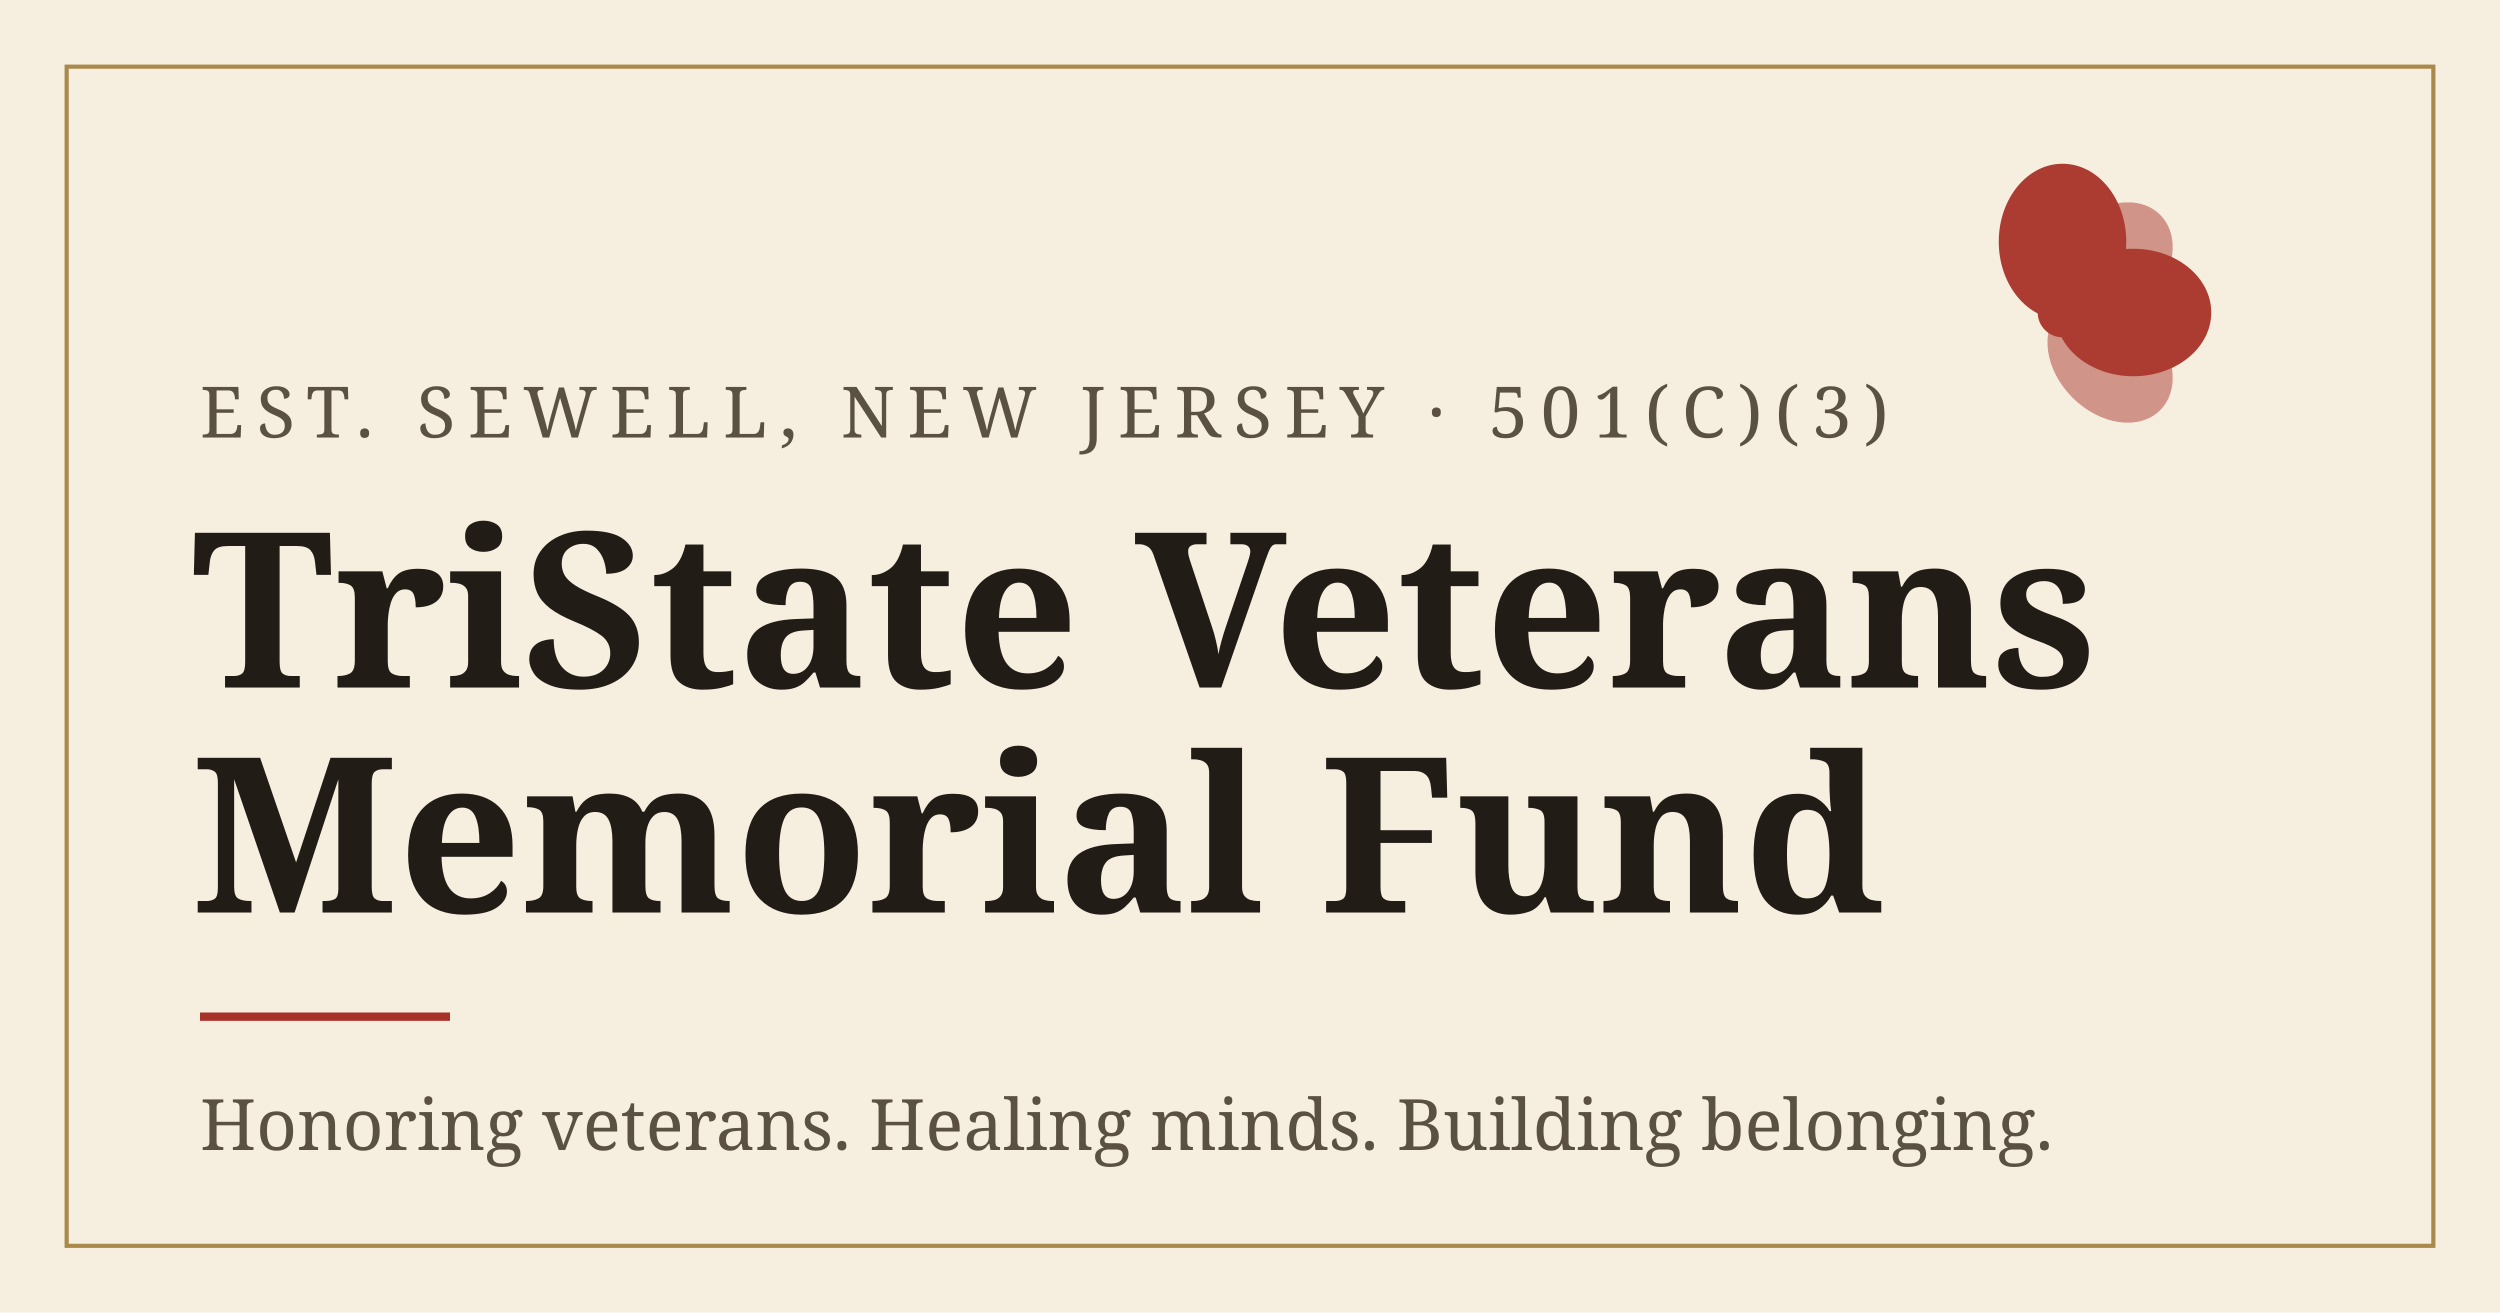
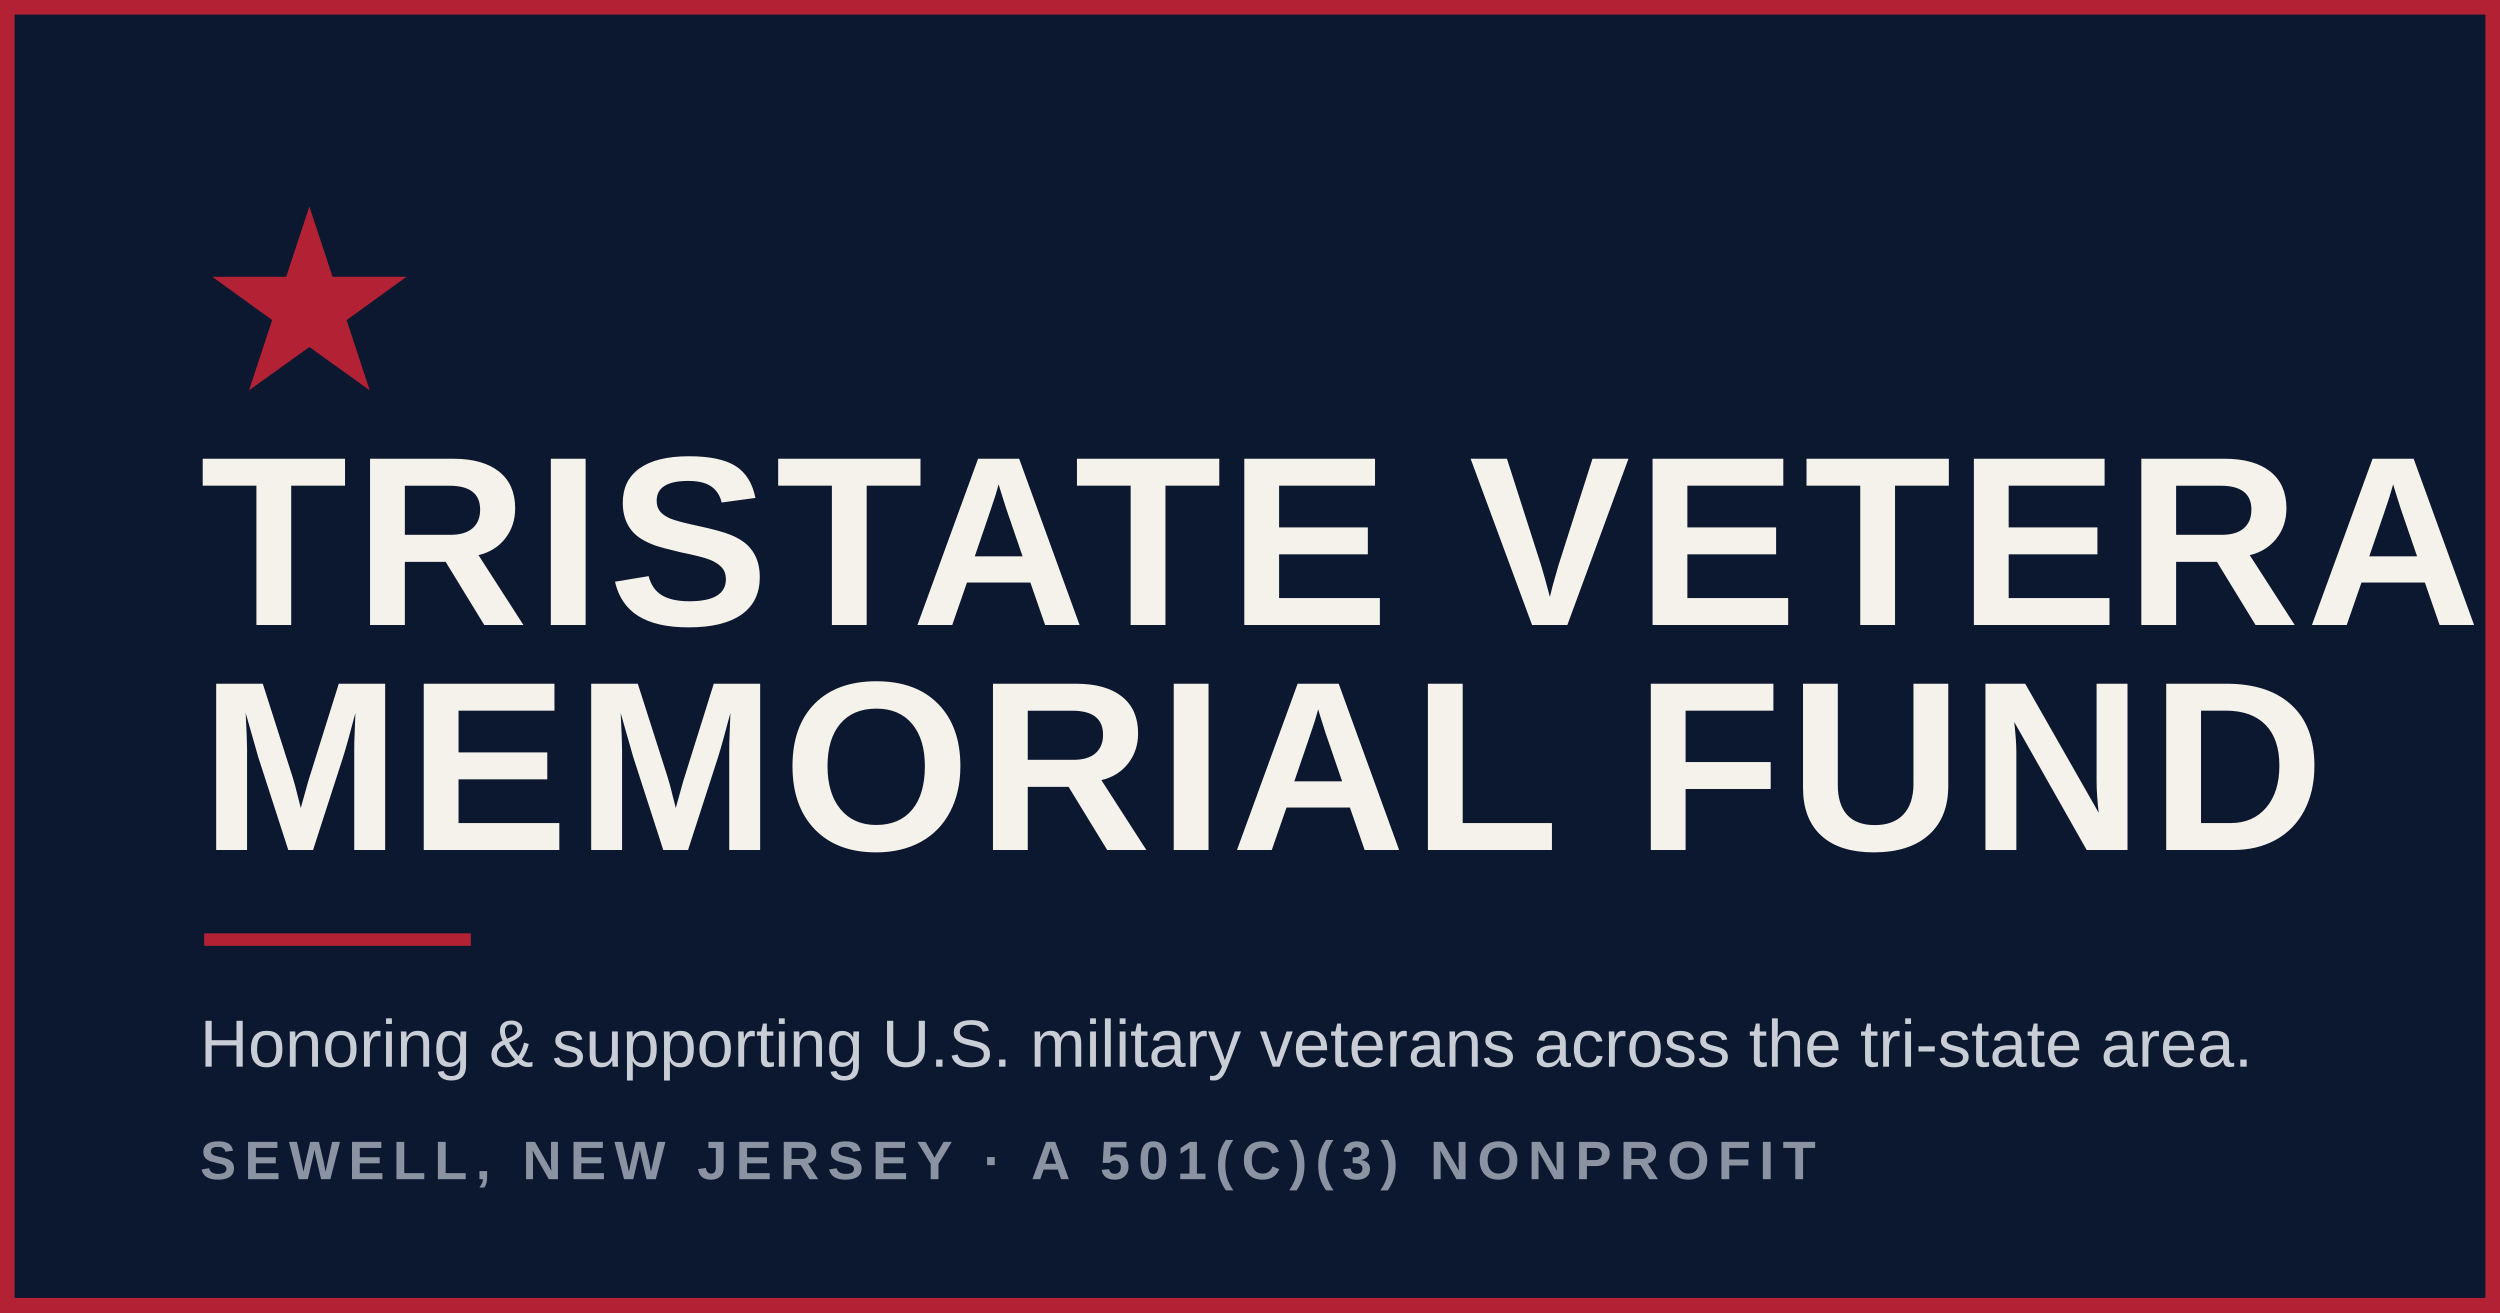
<svg xmlns="http://www.w3.org/2000/svg" width="1200" height="630" viewBox="0 0 1200 630">
-   <rect width="1200" height="630" fill="#f6eedf" />
-   <rect x="32" y="32" width="1136" height="566" fill="none" stroke="#a98a4b" stroke-width="2" />
-   <g fill="#a8322a">
-     <g transform="translate(990 150) scale(1.7)" opacity="0.95">
-       <g opacity="0.5">
-         <ellipse cx="0" cy="-19" rx="15" ry="20" transform="rotate(45)" />
-         <ellipse cx="0" cy="-19" rx="15" ry="20" transform="rotate(135)" />
-       </g>
-       <ellipse cx="0" cy="-20" rx="18" ry="22" />
-       <ellipse cx="0" cy="-20" rx="18" ry="22" transform="rotate(90)" />
-       <circle cx="0" cy="0" r="7" />
-     </g>
+   <rect width="1200" height="630" fill="#0c1730" />
+   <rect width="1200" height="630" fill="none" stroke="#b22234" stroke-width="14" />
+   <g transform="translate(96 96) scale(1.05)">
+     <path d="M50 3 L60.6 35.1 L94.4 35.1 L67 54.9 L77.6 87 L50 67.2 L22.4 87 L33 54.9 L5.6 35.1 L39.4 35.1 Z" fill="#b22234" />
  </g>
-   <text x="96" y="210" font-family="Georgia, serif" font-size="34" fill="#5a5142" letter-spacing="6">EST. SEWELL, NEW JERSEY · 501(C)(3)</text>
-   <text x="92" y="330" font-family="Georgia, serif" font-size="104" font-weight="600" fill="#211c15">TriState Veterans</text>
-   <text x="92" y="438" font-family="Georgia, serif" font-size="104" font-weight="600" fill="#211c15">Memorial Fund</text>
-   <rect x="96" y="486" width="120" height="4" fill="#a8322a" />
-   <text x="96" y="552" font-family="Georgia, serif" font-size="34" fill="#5a5142">Honoring veterans. Healing minds. Building belonging.</text>
+   <text x="96" y="300" font-family="'Arial Narrow', Arial, sans-serif" font-size="116" font-weight="700" letter-spacing="3" fill="#f4f2ea">TRISTATE VETERANS</text>
+   <text x="96" y="408" font-family="'Arial Narrow', Arial, sans-serif" font-size="116" font-weight="700" letter-spacing="3" fill="#f4f2ea">MEMORIAL FUND</text>
+   <rect x="98" y="448" width="128" height="6" fill="#b22234" />
+   <text x="96" y="512" font-family="Arial, sans-serif" font-size="32" fill="#c9cdd6">Honoring &amp; supporting U.S. military veterans across the tri-state area.</text>
+   <text x="96" y="566" font-family="Arial, sans-serif" font-size="26" font-weight="700" letter-spacing="4" fill="#8b93a3">SEWELL, NEW JERSEY · A 501(C)(3) NONPROFIT</text>
</svg>
